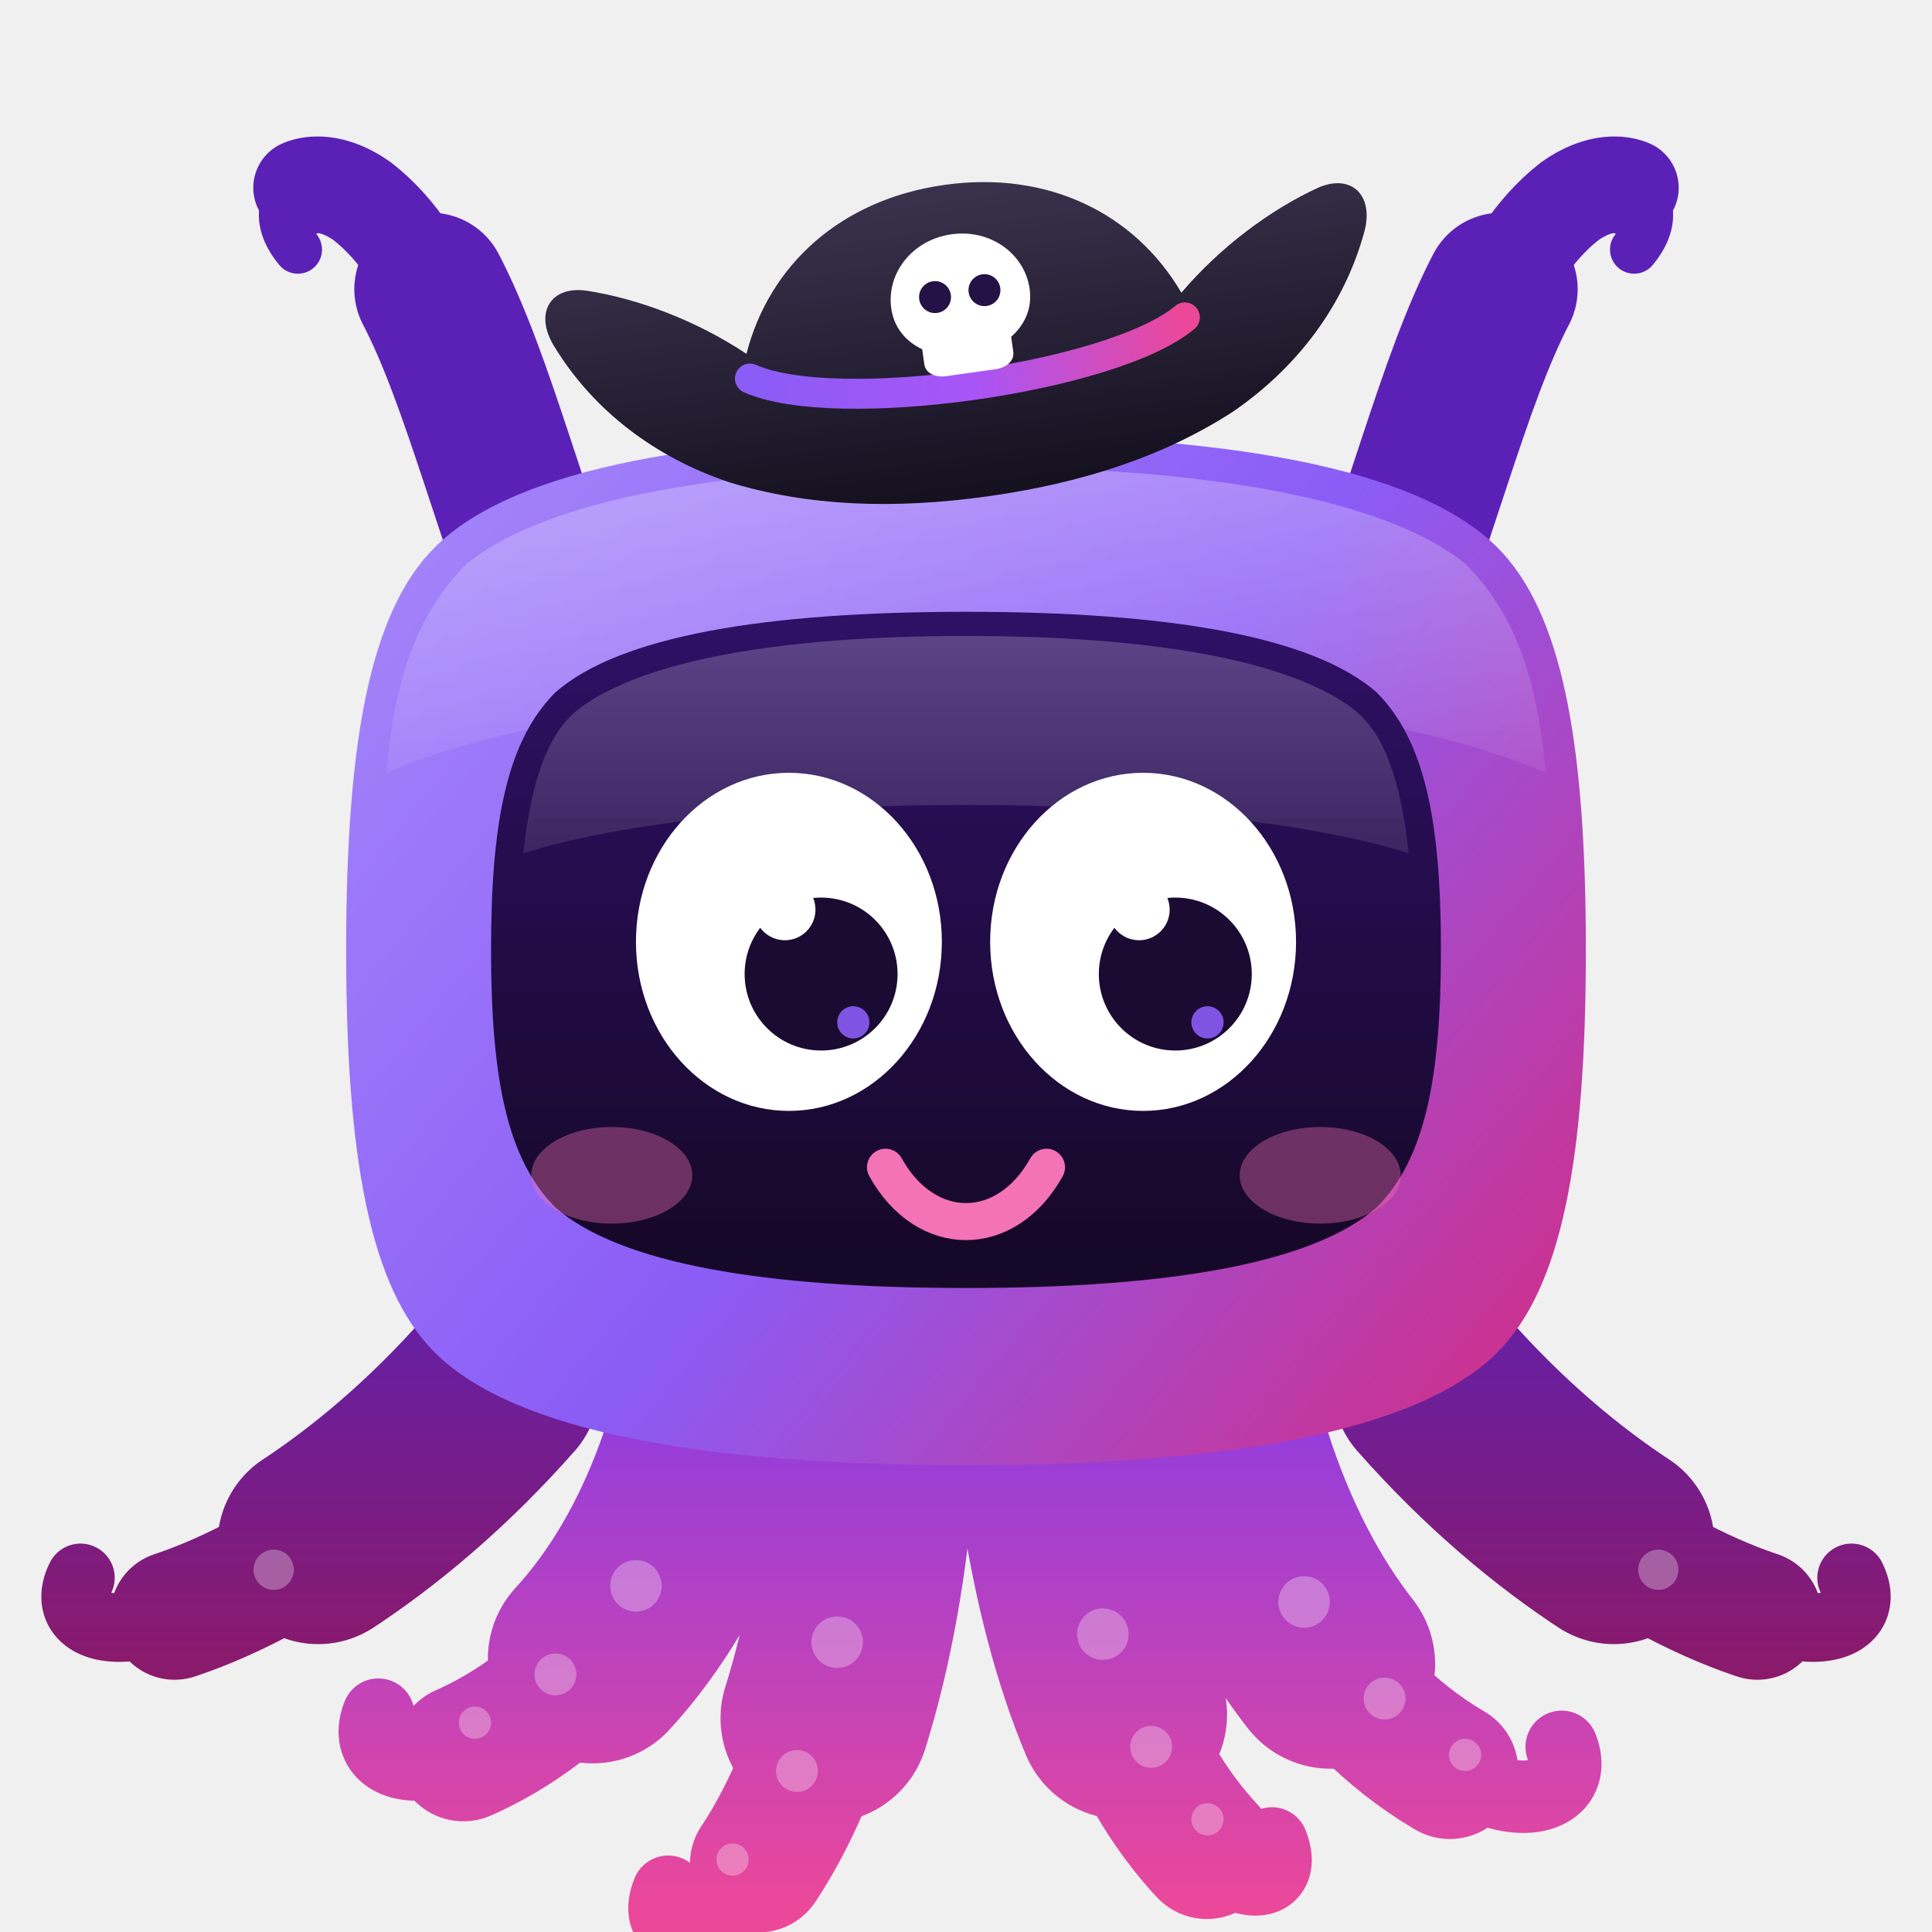
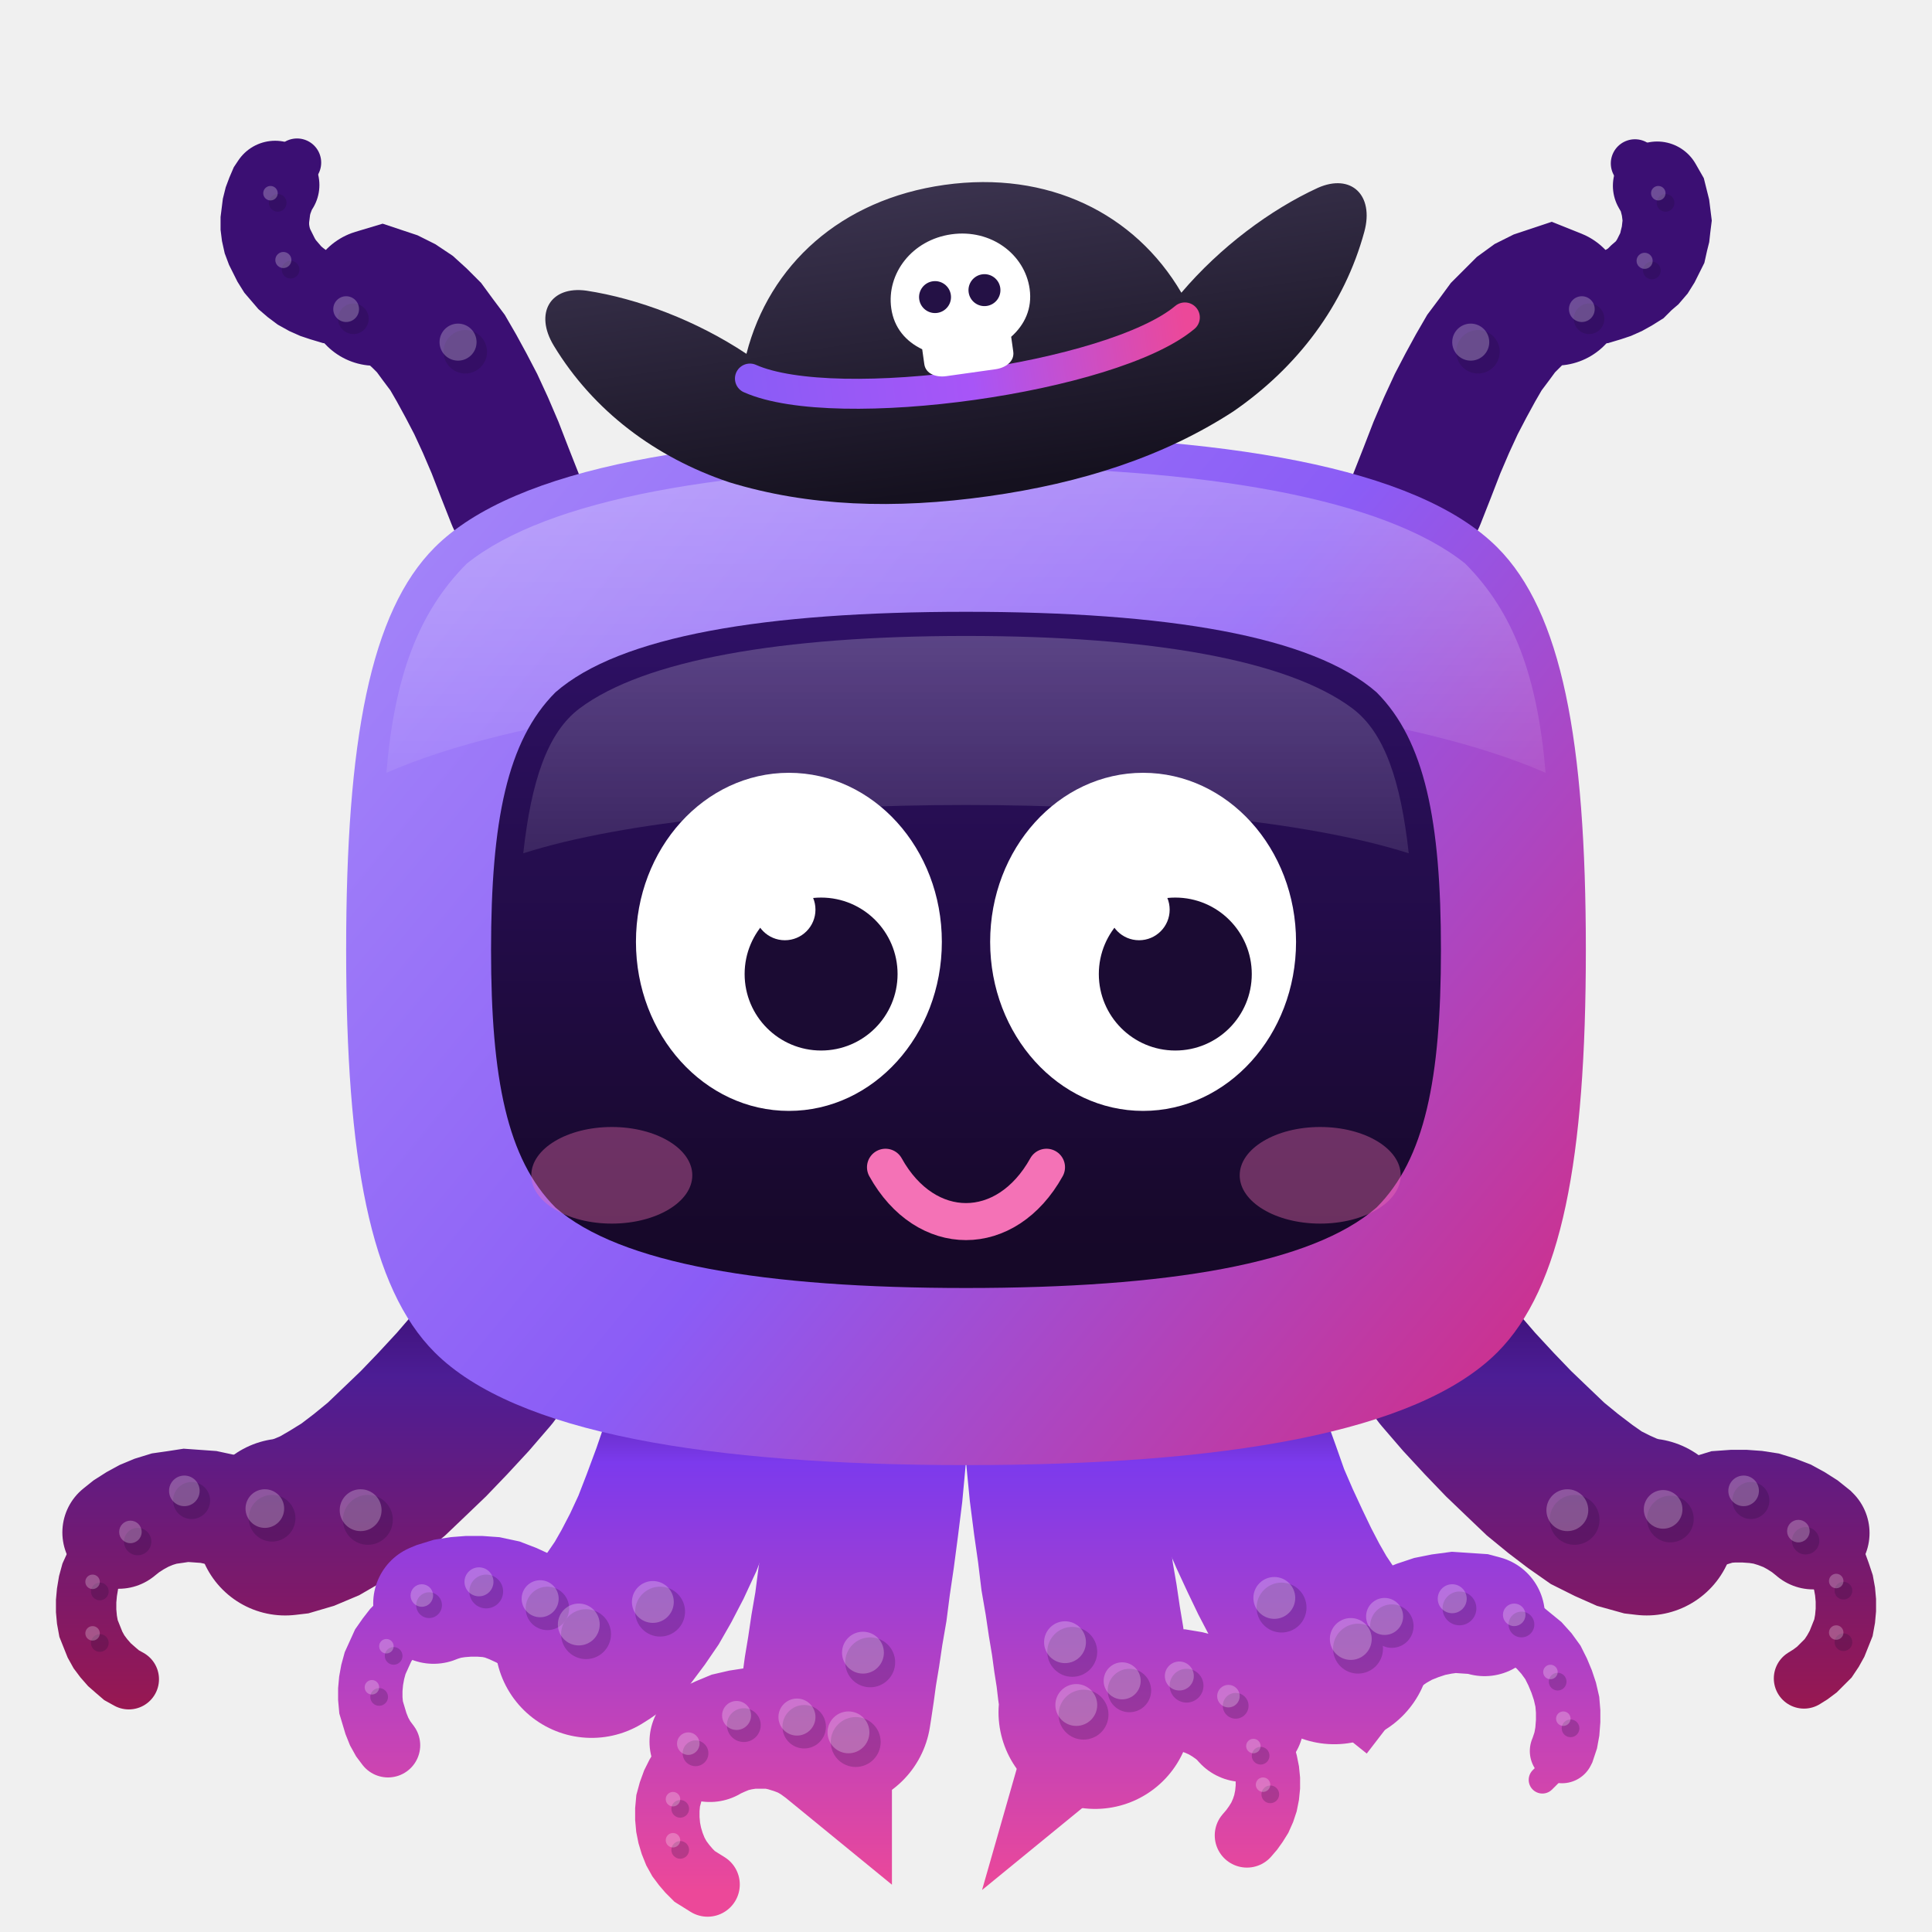
<svg xmlns="http://www.w3.org/2000/svg" viewBox="0 0 240 240" width="240" height="240" role="img">
  <defs>
-     <linearGradient id="gMantle" x1="40" y1="54" x2="200" y2="186" gradientUnits="userSpaceOnUse">
+     <linearGradient id="gM" x1="40" y1="54" x2="200" y2="186" gradientUnits="userSpaceOnUse">
      <stop offset="0" stop-color="#A78BFA" />
      <stop offset=".5" stop-color="#8B5CF6" />
      <stop offset="1" stop-color="#DB2777" />
    </linearGradient>
-     <linearGradient id="gArm" x1="0" y1="160" x2="0" y2="238" gradientUnits="userSpaceOnUse">
-       <stop offset="0" stop-color="#7C3AED" />
+     <linearGradient id="gA" x1="0" y1="170" x2="0" y2="235" gradientUnits="userSpaceOnUse">
+       <stop offset="0" stop-color="#4C1D95" />
+       <stop offset=".18" stop-color="#7C3AED" />
      <stop offset="1" stop-color="#EC4899" />
    </linearGradient>
-     <linearGradient id="gArmBack" x1="0" y1="150" x2="0" y2="230" gradientUnits="userSpaceOnUse">
-       <stop offset="0" stop-color="#5B21B6" />
+     <linearGradient id="gB" x1="0" y1="160" x2="0" y2="215" gradientUnits="userSpaceOnUse">
+       <stop offset="0" stop-color="#3B0F73" />
+       <stop offset=".2" stop-color="#4C1D95" />
      <stop offset="1" stop-color="#9D174D" />
    </linearGradient>
-     <linearGradient id="gTube" x1="0" y1="78" x2="0" y2="156" gradientUnits="userSpaceOnUse">
+     <linearGradient id="gT" x1="0" y1="78" x2="0" y2="156" gradientUnits="userSpaceOnUse">
      <stop offset="0" stop-color="#2E1065" />
      <stop offset="1" stop-color="#160828" />
    </linearGradient>
-     <linearGradient id="gGlass" x1="0" y1="78" x2="0" y2="130" gradientUnits="userSpaceOnUse">
+     <linearGradient id="gS" x1="0" y1="54" x2="0" y2="110" gradientUnits="userSpaceOnUse">
+       <stop offset="0" stop-color="#fff" stop-opacity=".3" />
+       <stop offset="1" stop-color="#fff" stop-opacity="0" />
+     </linearGradient>
+     <linearGradient id="gG" x1="0" y1="78" x2="0" y2="130" gradientUnits="userSpaceOnUse">
      <stop offset="0" stop-color="#fff" stop-opacity=".22" />
      <stop offset="1" stop-color="#fff" stop-opacity="0" />
    </linearGradient>
-     <linearGradient id="gShine" x1="0" y1="54" x2="0" y2="110" gradientUnits="userSpaceOnUse">
-       <stop offset="0" stop-color="#fff" stop-opacity=".3" />
-       <stop offset="1" stop-color="#fff" stop-opacity="0" />
-     </linearGradient>
-     <linearGradient id="gHat" x1="0" y1="14" x2="0" y2="78" gradientUnits="userSpaceOnUse">
+     <linearGradient id="gH" x1="0" y1="14" x2="0" y2="78" gradientUnits="userSpaceOnUse">
      <stop offset="0" stop-color="#3C3450" />
      <stop offset="1" stop-color="#15111F" />
    </linearGradient>
-     <linearGradient id="gBand" x1="76" y1="0" x2="164" y2="0" gradientUnits="userSpaceOnUse">
+     <linearGradient id="gBd" x1="76" y1="0" x2="164" y2="0" gradientUnits="userSpaceOnUse">
      <stop offset="0" stop-color="#8B5CF6" />
      <stop offset=".5" stop-color="#A855F7" />
      <stop offset="1" stop-color="#EC4899" />
    </linearGradient>
+     <path id="t0" pathLength="100" d="M 64.0 62.0 L 62.7 58.7 L 61.5 55.6 L 60.3 52.8 L 59.1 50.2 L 57.9 47.9 L 56.7 45.7 L 55.6 43.8 L 54.4 42.2 L 53.3 40.7 L 52.1 39.5 L 51.0 38.5 L 49.8 37.7 L 48.6 37.1 L 47.4 36.7 L 46.4 37.0 L 45.4 37.2 L 44.3 37.4 L 43.3 37.4 L 42.2 37.3 L 41.2 37.2 L 40.2 36.9 L 39.3 36.6 L 38.4 36.2 L 37.5 35.7 L 36.7 35.1 L 36.0 34.5 L 35.4 33.8 L 34.8 33.1 L 34.3 32.3 L 33.9 31.5 L 33.5 30.7 L 33.2 29.9 L 33.0 29.0 L 32.9 28.2 L 32.9 27.3 L 33.0 26.5 L 33.1 25.7 L 33.3 24.9 L 33.6 24.1 L 33.9 23.4 L 34.3 22.8 L 34.7 22.1 L 35.2 21.6 L 35.7 21.1 L 36.3 20.6 L 36.9 20.2" />
+     <path id="t1" pathLength="100" d="M 176.0 62.0 L 177.3 58.7 L 178.5 55.6 L 179.7 52.8 L 180.9 50.2 L 182.1 47.9 L 183.3 45.7 L 184.4 43.8 L 185.6 42.2 L 186.7 40.7 L 187.9 39.5 L 189.0 38.4 L 190.1 37.6 L 191.3 37.0 L 192.5 36.6 L 193.5 37.0 L 194.5 37.2 L 195.6 37.3 L 196.7 37.4 L 197.7 37.3 L 198.7 37.2 L 199.7 36.9 L 200.6 36.6 L 201.5 36.2 L 202.4 35.7 L 203.2 35.2 L 203.9 34.5 L 204.6 33.9 L 205.2 33.2 L 205.7 32.4 L 206.1 31.6 L 206.5 30.8 L 206.7 29.9 L 206.9 29.1 L 207.0 28.2 L 207.1 27.4 L 207.0 26.6 L 206.9 25.8 L 206.7 25.0 L 206.5 24.2 L 206.1 23.5 L 205.7 22.8 L 205.3 22.2 L 204.8 21.6 L 204.3 21.1 L 203.7 20.7 L 203.1 20.3" />
+     <path id="t2" pathLength="100" d="M 60.0 170.0 L 57.5 172.9 L 55.0 175.6 L 52.6 178.1 L 50.2 180.4 L 48.0 182.5 L 45.8 184.3 L 43.7 185.9 L 41.6 187.2 L 39.7 188.3 L 37.8 189.1 L 36.1 189.6 L 34.4 189.8 L 32.8 189.7 L 31.3 189.3 L 30.0 188.5 L 28.7 188.0 L 27.3 187.5 L 25.9 187.2 L 24.5 187.1 L 23.1 187.0 L 21.8 187.2 L 20.4 187.4 L 19.1 187.8 L 17.9 188.3 L 16.8 188.9 L 15.7 189.6 L 14.7 190.4 L 13.8 191.3 L 13.0 192.3 L 12.3 193.3 L 11.8 194.4 L 11.3 195.5 L 11.0 196.6 L 10.8 197.8 L 10.7 198.9 L 10.7 200.1 L 10.8 201.2 L 11.0 202.3 L 11.4 203.3 L 11.8 204.3 L 12.3 205.2 L 12.9 206.0 L 13.6 206.8 L 14.4 207.5 L 15.1 208.1 L 16.0 208.6" />
+     <path id="t3" pathLength="100" d="M 180.0 170.0 L 182.5 172.9 L 185.0 175.6 L 187.4 178.1 L 189.8 180.4 L 192.0 182.5 L 194.2 184.3 L 196.3 185.9 L 198.3 187.3 L 200.3 188.3 L 202.1 189.1 L 203.9 189.6 L 205.6 189.8 L 207.1 189.7 L 208.6 189.3 L 209.9 188.6 L 211.2 188.0 L 212.6 187.6 L 213.9 187.2 L 215.3 187.1 L 216.7 187.1 L 218.1 187.2 L 219.4 187.4 L 220.7 187.8 L 222.0 188.3 L 223.1 188.9 L 224.2 189.6 L 225.2 190.4 L 226.1 191.3 L 226.9 192.2 L 227.6 193.2 L 228.2 194.3 L 228.6 195.4 L 229.0 196.6 L 229.2 197.7 L 229.3 198.8 L 229.3 200.0 L 229.2 201.1 L 229.0 202.2 L 228.6 203.2 L 228.2 204.2 L 227.7 205.1 L 227.1 206.0 L 226.4 206.7 L 225.7 207.4 L 224.9 208.0 L 224.1 208.5" />
+     <path id="t4" pathLength="100" d="M 88.0 176.0 L 86.7 180.1 L 85.4 183.9 L 84.1 187.4 L 82.9 190.5 L 81.6 193.3 L 80.3 195.8 L 79.1 197.9 L 77.8 199.8 L 76.6 201.4 L 75.4 202.6 L 74.1 203.5 L 73.0 204.2 L 71.8 204.5 L 70.6 204.6 L 69.7 203.4 L 68.6 202.3 L 67.5 201.3 L 66.3 200.5 L 65.0 199.8 L 63.7 199.2 L 62.4 198.7 L 61.0 198.4 L 59.6 198.3 L 58.2 198.3 L 56.9 198.4 L 55.6 198.6 L 54.3 199.0 L 53.1 199.5 L 51.9 200.1 L 50.9 200.8 L 49.9 201.6 L 49.0 202.5 L 48.3 203.4 L 47.6 204.4 L 47.1 205.5 L 46.6 206.6 L 46.3 207.7 L 46.1 208.8 L 46.0 209.9 L 46.0 211.0 L 46.1 212.1 L 46.4 213.1 L 46.7 214.1 L 47.1 215.1 L 47.6 216.0 L 48.2 216.8" />
+     <path id="t5" pathLength="100" d="M 108.0 181.0 L 107.6 185.3 L 107.1 189.3 L 106.6 193.1 L 106.1 196.5 L 105.7 199.6 L 105.2 202.5 L 104.8 205.2 L 104.4 207.6 L 104.1 209.8 L 103.8 211.8 L 103.5 213.7 L 103.4 215.4 L 103.3 216.9 L 103.3 218.3 L 102.2 217.4 L 101.1 216.6 L 99.9 215.9 L 98.6 215.4 L 97.3 215.0 L 95.9 214.7 L 94.6 214.7 L 93.3 214.7 L 92.0 214.9 L 90.7 215.2 L 89.5 215.7 L 88.4 216.2 L 87.4 216.9 L 86.4 217.7 L 85.6 218.5 L 84.8 219.5 L 84.2 220.5 L 83.7 221.5 L 83.3 222.6 L 83.0 223.7 L 82.9 224.8 L 82.9 225.9 L 83.0 227.0 L 83.2 228.0 L 83.5 229.0 L 83.9 230.0 L 84.4 230.9 L 85.0 231.7 L 85.6 232.4 L 86.3 233.1 L 87.1 233.6 L 87.9 234.1" />
+     <path id="t6" pathLength="100" d="M 132.0 181.0 L 132.4 185.1 L 132.9 189.0 L 133.4 192.5 L 133.8 195.8 L 134.3 198.7 L 134.7 201.4 L 135.1 203.8 L 135.4 206.0 L 135.7 207.9 L 135.9 209.6 L 136.1 211.0 L 136.1 212.1 L 136.0 213.1 L 135.8 213.8 L 136.9 212.9 L 138.0 212.1 L 139.1 211.4 L 140.3 210.8 L 141.6 210.4 L 142.8 210.1 L 144.1 209.9 L 145.3 209.9 L 146.6 209.9 L 147.8 210.1 L 149.0 210.4 L 150.1 210.8 L 151.2 211.3 L 152.2 211.9 L 153.2 212.6 L 154.0 213.3 L 154.8 214.2 L 155.5 215.0 L 156.1 216.0 L 156.6 216.9 L 156.9 217.9 L 157.2 219.0 L 157.4 220.0 L 157.5 221.0 L 157.5 222.0 L 157.4 223.0 L 157.2 224.0 L 156.9 224.9 L 156.5 225.8 L 156.0 226.6 L 155.5 227.3 L 154.9 228.0" />
+     <path id="t7" pathLength="100" d="M 152.0 176.0 L 153.3 179.9 L 154.6 183.5 L 155.8 186.9 L 157.1 189.9 L 158.4 192.7 L 159.6 195.2 L 160.8 197.5 L 162.0 199.6 L 163.2 201.4 L 164.3 202.9 L 165.4 204.3 L 166.5 205.5 L 167.5 206.4 L 168.5 207.2 L 169.5 205.9 L 170.6 204.7 L 171.9 203.6 L 173.2 202.7 L 174.6 201.9 L 176.1 201.3 L 177.6 200.8 L 179.1 200.5 L 180.6 200.3 L 182.1 200.4 L 183.6 200.5 L 185.1 200.9 L 186.5 201.3 L 187.8 201.9 L 189.0 202.6 L 190.1 203.5 L 191.2 204.4 L 192.1 205.4 L 192.9 206.5 L 193.5 207.7 L 194.0 208.9 L 194.4 210.1 L 194.7 211.4 L 194.8 212.6 L 194.8 213.8 L 194.7 215.1 L 194.5 216.2 L 194.1 217.4 L 193.6 218.4 L 193.0 219.4 L 192.4 220.3 L 191.6 221.1" />
  </defs>
-   <g fill="none" stroke="url(#gArmBack)" stroke-linecap="round">
-     <path d="M 64 64 C 58 46, 54 32, 45 25 C 38 20, 32 25, 37 31" pathLength="100" stroke-width="2.8" stroke-dasharray="0 70 32 300" />
-     <path d="M 64 64 C 58 46, 54 32, 45 25 C 38 20, 32 25, 37 31" pathLength="100" stroke-width="6" stroke-dasharray="0 48 26 300" />
-     <path d="M 64 64 C 58 46, 54 32, 45 25 C 38 20, 32 25, 37 31" pathLength="100" stroke-width="12" stroke-dasharray="0 26 26 300" />
-     <path d="M 64 64 C 58 46, 54 32, 45 25 C 38 20, 32 25, 37 31" pathLength="100" stroke-width="19" stroke-dasharray="30 300" />
-     <path d="M 176 64 C 182 46, 186 32, 195 25 C 202 20, 208 25, 203 31" pathLength="100" stroke-width="2.8" stroke-dasharray="0 70 32 300" />
-     <path d="M 176 64 C 182 46, 186 32, 195 25 C 202 20, 208 25, 203 31" pathLength="100" stroke-width="6" stroke-dasharray="0 48 26 300" />
-     <path d="M 176 64 C 182 46, 186 32, 195 25 C 202 20, 208 25, 203 31" pathLength="100" stroke-width="12" stroke-dasharray="0 26 26 300" />
-     <path d="M 176 64 C 182 46, 186 32, 195 25 C 202 20, 208 25, 203 31" pathLength="100" stroke-width="19" stroke-dasharray="30 300" />
-     <path d="M 62 172 C 47 189, 30 199, 17 202 C 11 203, 8 200, 10 196" pathLength="100" stroke-width="3.4" stroke-dasharray="0 68 34 300" />
-     <path d="M 62 172 C 47 189, 30 199, 17 202 C 11 203, 8 200, 10 196" pathLength="100" stroke-width="8.5" stroke-dasharray="0 46 26 300" />
-     <path d="M 62 172 C 47 189, 30 199, 17 202 C 11 203, 8 200, 10 196" pathLength="100" stroke-width="16" stroke-dasharray="0 26 24 300" />
-     <path d="M 62 172 C 47 189, 30 199, 17 202 C 11 203, 8 200, 10 196" pathLength="100" stroke-width="25" stroke-dasharray="30 300" />
-     <path d="M 178 172 C 193 189, 210 199, 223 202 C 229 203, 232 200, 230 196" pathLength="100" stroke-width="3.4" stroke-dasharray="0 68 34 300" />
-     <path d="M 178 172 C 193 189, 210 199, 223 202 C 229 203, 232 200, 230 196" pathLength="100" stroke-width="8.5" stroke-dasharray="0 46 26 300" />
-     <path d="M 178 172 C 193 189, 210 199, 223 202 C 229 203, 232 200, 230 196" pathLength="100" stroke-width="16" stroke-dasharray="0 26 24 300" />
-     <path d="M 178 172 C 193 189, 210 199, 223 202 C 229 203, 232 200, 230 196" pathLength="100" stroke-width="25" stroke-dasharray="30 300" />
-   </g>
-   <g fill="none" stroke="url(#gArm)" stroke-linecap="round">
-     <path d="M 88 180 C 82 199, 71 212, 57 218 C 50 221, 45 218, 47 213" pathLength="100" stroke-width="3.6" stroke-dasharray="0 68 34 300" />
-     <path d="M 88 180 C 82 199, 71 212, 57 218 C 50 221, 45 218, 47 213" pathLength="100" stroke-width="9" stroke-dasharray="0 46 26 300" />
-     <path d="M 88 180 C 82 199, 71 212, 57 218 C 50 221, 45 218, 47 213" pathLength="100" stroke-width="17" stroke-dasharray="0 26 24 300" />
-     <path d="M 88 180 C 82 199, 71 212, 57 218 C 50 221, 45 218, 47 213" pathLength="100" stroke-width="26" stroke-dasharray="30 300" />
-     <path d="M 108 184 C 106 207, 100 226, 90 237 C 86 241, 81 240, 83 235" pathLength="100" stroke-width="3.6" stroke-dasharray="0 68 34 300" />
-     <path d="M 108 184 C 106 207, 100 226, 90 237 C 86 241, 81 240, 83 235" pathLength="100" stroke-width="9" stroke-dasharray="0 46 26 300" />
-     <path d="M 108 184 C 106 207, 100 226, 90 237 C 86 241, 81 240, 83 235" pathLength="100" stroke-width="17" stroke-dasharray="0 26 24 300" />
-     <path d="M 108 184 C 106 207, 100 226, 90 237 C 86 241, 81 240, 83 235" pathLength="100" stroke-width="26" stroke-dasharray="30 300" />
-     <path d="M 132 184 C 135 205, 141 221, 151 231 C 155 235, 160 234, 158 229" pathLength="100" stroke-width="3.6" stroke-dasharray="0 68 34 300" />
-     <path d="M 132 184 C 135 205, 141 221, 151 231 C 155 235, 160 234, 158 229" pathLength="100" stroke-width="9" stroke-dasharray="0 46 26 300" />
-     <path d="M 132 184 C 135 205, 141 221, 151 231 C 155 235, 160 234, 158 229" pathLength="100" stroke-width="17" stroke-dasharray="0 26 24 300" />
-     <path d="M 132 184 C 135 205, 141 221, 151 231 C 155 235, 160 234, 158 229" pathLength="100" stroke-width="26" stroke-dasharray="30 300" />
-     <path d="M 152 180 C 158 200, 169 215, 184 222 C 191 225, 196 222, 194 217" pathLength="100" stroke-width="3.6" stroke-dasharray="0 68 34 300" />
-     <path d="M 152 180 C 158 200, 169 215, 184 222 C 191 225, 196 222, 194 217" pathLength="100" stroke-width="9" stroke-dasharray="0 46 26 300" />
-     <path d="M 152 180 C 158 200, 169 215, 184 222 C 191 225, 196 222, 194 217" pathLength="100" stroke-width="17" stroke-dasharray="0 26 24 300" />
-     <path d="M 152 180 C 158 200, 169 215, 184 222 C 191 225, 196 222, 194 217" pathLength="100" stroke-width="26" stroke-dasharray="30 300" />
-   </g>
-   <g fill="#fff" opacity=".3">
-     <circle cx="79" cy="197" r="3.2" />
-     <circle cx="69" cy="208" r="2.6" />
-     <circle cx="59" cy="214" r="2.0" />
-     <circle cx="104" cy="204" r="3.2" />
-     <circle cx="99" cy="220" r="2.6" />
-     <circle cx="91" cy="231" r="2.0" />
-     <circle cx="137" cy="203" r="3.2" />
-     <circle cx="143" cy="217" r="2.6" />
-     <circle cx="150" cy="226" r="2.0" />
-     <circle cx="162" cy="199" r="3.2" />
-     <circle cx="172" cy="211" r="2.6" />
-     <circle cx="182" cy="218" r="2.0" />
-     <circle cx="34" cy="195" r="2.5" />
-     <circle cx="206" cy="195" r="2.5" />
-   </g>
-   <path fill="url(#gMantle)" d="M 120 54 C 152 54, 176 58, 186 68 C 194 76, 197 92, 197 118 C 197 144, 194 160, 186 168 C 176 178, 152 182, 120 182 C 88 182, 64 178, 54 168 C 46 160, 43 144, 43 118 C 43 92, 46 76, 54 68 C 64 58, 88 54, 120 54 Z" />
-   <path fill="url(#gShine)" d="M 120 58 C 150 58, 172 62, 182 70 C 188 76, 191 84, 192 96 C 160 82, 80 82, 48 96 C 49 84, 52 76, 58 70 C 68 62, 90 58, 120 58 Z" />
-   <path fill="url(#gTube)" d="M 120 76 C 145 76, 163 79, 171 86 C 177 92, 179 102, 179 118 C 179 134, 177 144, 171 150 C 163 157, 145 160, 120 160 C 95 160, 77 157, 69 150 C 63 144, 61 134, 61 118 C 61 102, 63 92, 69 86 C 77 79, 95 76, 120 76 Z" />
-   <path fill="url(#gGlass)" d="M 120 79 C 143 79, 160 82, 168 88 C 172 91, 174 97, 175 106 C 150 98, 90 98, 65 106 C 66 97, 68 91, 72 88 C 80 82, 97 79, 120 79 Z" />
+   <g fill="none" stroke="url(#gB)" stroke-linecap="round">
+     <use href="#t0" stroke-width="2.6" stroke-dasharray="0 74 30 300" />
+     <use href="#t0" stroke-width="6" stroke-dasharray="0 52 26 300" />
+     <use href="#t0" stroke-width="11" stroke-dasharray="0 28 28 300" />
+     <use href="#t0" stroke-width="17" stroke-dasharray="32 300" />
+     <use href="#t1" stroke-width="2.6" stroke-dasharray="0 74 30 300" />
+     <use href="#t1" stroke-width="6" stroke-dasharray="0 52 26 300" />
+     <use href="#t1" stroke-width="11" stroke-dasharray="0 28 28 300" />
+     <use href="#t1" stroke-width="17" stroke-dasharray="32 300" />
+     <use href="#t2" stroke-width="3.2" stroke-dasharray="0 72 32 300" />
+     <use href="#t2" stroke-width="7.5" stroke-dasharray="0 50 26 300" />
+     <use href="#t2" stroke-width="14" stroke-dasharray="0 28 26 300" />
+     <use href="#t2" stroke-width="22" stroke-dasharray="32 300" />
+     <use href="#t3" stroke-width="3.2" stroke-dasharray="0 72 32 300" />
+     <use href="#t3" stroke-width="7.5" stroke-dasharray="0 50 26 300" />
+     <use href="#t3" stroke-width="14" stroke-dasharray="0 28 26 300" />
+     <use href="#t3" stroke-width="22" stroke-dasharray="32 300" />
+   </g>
+   <g fill="none" stroke="url(#gA)" stroke-linecap="round">
+     <use href="#t4" stroke-width="3.4" stroke-dasharray="0 72 32 300" />
+     <use href="#t4" stroke-width="8" stroke-dasharray="0 50 26 300" />
+     <use href="#t4" stroke-width="15" stroke-dasharray="0 28 26 300" />
+     <use href="#t4" stroke-width="24" stroke-dasharray="32 300" />
+     <use href="#t5" stroke-width="3.4" stroke-dasharray="0 72 32 300" />
+     <use href="#t5" stroke-width="8" stroke-dasharray="0 50 26 300" />
+     <use href="#t5" stroke-width="15" stroke-dasharray="0 28 26 300" />
+     <use href="#t5" stroke-width="24" stroke-dasharray="32 300" />
+     <use href="#t6" stroke-width="3.4" stroke-dasharray="0 72 32 300" />
+     <use href="#t6" stroke-width="8" stroke-dasharray="0 50 26 300" />
+     <use href="#t6" stroke-width="15" stroke-dasharray="0 28 26 300" />
+     <use href="#t6" stroke-width="24" stroke-dasharray="32 300" />
+     <use href="#t7" stroke-width="3.4" stroke-dasharray="0 72 32 300" />
+     <use href="#t7" stroke-width="8" stroke-dasharray="0 50 26 300" />
+     <use href="#t7" stroke-width="15" stroke-dasharray="0 28 26 300" />
+     <use href="#t7" stroke-width="24" stroke-dasharray="32 300" />
+   </g>
+   <g fill="#1B0B33" opacity=".22">
+     <circle cx="57.8" cy="43.7" r="2.7" />
+     <circle cx="43.9" cy="39.6" r="1.9" />
+     <circle cx="36.1" cy="33.5" r="1.1" />
+     <circle cx="34.5" cy="25.2" r="1.1" />
+     <circle cx="183.6" cy="43.7" r="2.7" />
+     <circle cx="197.4" cy="39.6" r="1.9" />
+     <circle cx="205.2" cy="33.6" r="1.1" />
+     <circle cx="206.9" cy="25.2" r="1.1" />
+     <circle cx="45.7" cy="188.8" r="3.1" />
+     <circle cx="33.8" cy="188.6" r="2.9" />
+     <circle cx="23.8" cy="186.4" r="2.3" />
+     <circle cx="17.1" cy="191.5" r="1.7" />
+     <circle cx="12.4" cy="197.7" r="1.1" />
+     <circle cx="12.4" cy="204.1" r="1.1" />
+     <circle cx="195.6" cy="188.8" r="3.1" />
+     <circle cx="207.5" cy="188.7" r="2.9" />
+     <circle cx="217.5" cy="186.4" r="2.3" />
+     <circle cx="224.3" cy="191.4" r="1.7" />
+     <circle cx="229.0" cy="197.6" r="1.1" />
+     <circle cx="229.0" cy="204.0" r="1.1" />
+     <circle cx="82.0" cy="200.2" r="3.1" />
+     <circle cx="72.8" cy="203.0" r="3.1" />
+     <circle cx="68.0" cy="199.8" r="2.7" />
+     <circle cx="60.4" cy="197.7" r="2.1" />
+     <circle cx="53.3" cy="199.4" r="1.6" />
+     <circle cx="48.9" cy="205.7" r="1.1" />
+     <circle cx="47.1" cy="210.8" r="1.1" />
+     <circle cx="108.1" cy="206.5" r="3.1" />
+     <circle cx="106.3" cy="216.4" r="3.1" />
+     <circle cx="99.9" cy="214.5" r="2.7" />
+     <circle cx="92.4" cy="214.3" r="2.1" />
+     <circle cx="86.4" cy="217.8" r="1.6" />
+     <circle cx="84.5" cy="224.7" r="1.1" />
+     <circle cx="84.5" cy="229.8" r="1.1" />
+     <circle cx="133.2" cy="205.2" r="3.1" />
+     <circle cx="134.6" cy="213.0" r="3.1" />
+     <circle cx="140.3" cy="210.0" r="2.7" />
+     <circle cx="147.4" cy="209.4" r="2.1" />
+     <circle cx="153.5" cy="211.9" r="1.6" />
+     <circle cx="156.6" cy="218.1" r="1.1" />
+     <circle cx="157.8" cy="222.9" r="1.1" />
+     <circle cx="159.2" cy="199.7" r="3.1" />
+     <circle cx="168.7" cy="204.8" r="3.1" />
+     <circle cx="172.9" cy="202.0" r="2.7" />
+     <circle cx="181.3" cy="199.8" r="2.1" />
+     <circle cx="189.0" cy="201.8" r="1.6" />
+     <circle cx="193.5" cy="208.9" r="1.1" />
+     <circle cx="195.1" cy="214.7" r="1.1" />
+   </g>
+   <g fill="#fff" opacity=".26">
+     <circle cx="56.9" cy="42.5" r="2.3" />
+     <circle cx="43.0" cy="38.4" r="1.6" />
+     <circle cx="35.2" cy="32.3" r="1.0" />
+     <circle cx="33.6" cy="24.0" r="0.9" />
+     <circle cx="182.7" cy="42.5" r="2.3" />
+     <circle cx="196.5" cy="38.4" r="1.6" />
+     <circle cx="204.3" cy="32.4" r="1.0" />
+     <circle cx="206.0" cy="24.0" r="0.9" />
+     <circle cx="44.8" cy="187.6" r="2.6" />
+     <circle cx="32.9" cy="187.4" r="2.4" />
+     <circle cx="22.9" cy="185.2" r="1.9" />
+     <circle cx="16.2" cy="190.3" r="1.4" />
+     <circle cx="11.5" cy="196.5" r="0.9" />
+     <circle cx="11.5" cy="202.9" r="0.9" />
+     <circle cx="194.7" cy="187.6" r="2.6" />
+     <circle cx="206.6" cy="187.5" r="2.4" />
+     <circle cx="216.6" cy="185.2" r="1.9" />
+     <circle cx="223.4" cy="190.2" r="1.4" />
+     <circle cx="228.1" cy="196.4" r="0.9" />
+     <circle cx="228.1" cy="202.8" r="0.9" />
+     <circle cx="81.1" cy="199.0" r="2.6" />
+     <circle cx="71.9" cy="201.8" r="2.6" />
+     <circle cx="67.1" cy="198.6" r="2.3" />
+     <circle cx="59.5" cy="196.5" r="1.8" />
+     <circle cx="52.4" cy="198.2" r="1.4" />
+     <circle cx="48.0" cy="204.5" r="0.9" />
+     <circle cx="46.2" cy="209.6" r="0.9" />
+     <circle cx="107.2" cy="205.3" r="2.6" />
+     <circle cx="105.4" cy="215.2" r="2.6" />
+     <circle cx="99.0" cy="213.3" r="2.3" />
+     <circle cx="91.5" cy="213.1" r="1.8" />
+     <circle cx="85.5" cy="216.6" r="1.4" />
+     <circle cx="83.6" cy="223.5" r="0.9" />
+     <circle cx="83.6" cy="228.6" r="0.9" />
+     <circle cx="132.3" cy="204.0" r="2.6" />
+     <circle cx="133.7" cy="211.8" r="2.6" />
+     <circle cx="139.4" cy="208.8" r="2.3" />
+     <circle cx="146.5" cy="208.2" r="1.8" />
+     <circle cx="152.6" cy="210.7" r="1.4" />
+     <circle cx="155.7" cy="216.9" r="0.9" />
+     <circle cx="156.9" cy="221.7" r="0.9" />
+     <circle cx="158.3" cy="198.5" r="2.6" />
+     <circle cx="167.8" cy="203.6" r="2.6" />
+     <circle cx="172.0" cy="200.8" r="2.3" />
+     <circle cx="180.4" cy="198.6" r="1.8" />
+     <circle cx="188.1" cy="200.6" r="1.4" />
+     <circle cx="192.6" cy="207.7" r="0.9" />
+     <circle cx="194.2" cy="213.5" r="0.9" />
+   </g>
+   <path d="M 120 54 C 152 54, 176 58, 186 68 C 194 76, 197 92, 197 118 C 197 144, 194 160, 186 168 C 176 178, 152 182, 120 182 C 88 182, 64 178, 54 168 C 46 160, 43 144, 43 118 C 43 92, 46 76, 54 68 C 64 58, 88 54, 120 54 Z" fill="url(#gM)" />
+   <path d="M 120 58 C 150 58, 172 62, 182 70 C 188 76, 191 84, 192 96 C 160 82, 80 82, 48 96 C 49 84, 52 76, 58 70 C 68 62, 90 58, 120 58 Z" fill="url(#gS)" />
+   <path d="M 120 76 C 145 76, 163 79, 171 86 C 177 92, 179 102, 179 118 C 179 134, 177 144, 171 150 C 163 157, 145 160, 120 160 C 95 160, 77 157, 69 150 C 63 144, 61 134, 61 118 C 61 102, 63 92, 69 86 C 77 79, 95 76, 120 76 Z" fill="url(#gT)" />
+   <path d="M 120 79 C 143 79, 160 82, 168 88 C 172 91, 174 97, 175 106 C 150 98, 90 98, 65 106 C 66 97, 68 91, 72 88 C 80 82, 97 79, 120 79 Z" fill="url(#gG)" />
  <ellipse cx="98" cy="117" rx="19" ry="21" fill="#fff" />
  <ellipse cx="142" cy="117" rx="19" ry="21" fill="#fff" />
  <circle cx="102" cy="121" r="9.5" fill="#1B0B33" />
  <circle cx="146" cy="121" r="9.5" fill="#1B0B33" />
  <circle cx="97.5" cy="113" r="3.8" fill="#fff" />
  <circle cx="141.5" cy="113" r="3.8" fill="#fff" />
-   <circle cx="106" cy="127" r="2" fill="#8B5CF6" opacity=".9" />
-   <circle cx="150" cy="127" r="2" fill="#8B5CF6" opacity=".9" />
  <path d="M 110 145 C 115 154, 125 154, 130 145" fill="none" stroke="#F472B6" stroke-width="4.6" stroke-linecap="round" />
  <ellipse cx="76" cy="146" rx="10" ry="6" fill="#F472B6" opacity=".38" />
  <ellipse cx="164" cy="146" rx="10" ry="6" fill="#F472B6" opacity=".38" />
  <g transform="translate(120 42) rotate(-8) scale(0.62) translate(-120 -48)">
-     <path fill="url(#gHat)" d="M 120 17 C 141 17, 157 28, 164 45 C 173 37, 184 31, 194 28 C 201 26, 205 31, 202 38 C 196 52, 185 63, 171 70 C 156 77, 139 80, 120 80 C 101 80, 84 77, 69 70 C 55 63, 44 52, 38 38 C 35 31, 39 26, 46 28 C 56 31, 67 37, 76 45 C 83 28, 99 17, 120 17 Z" />
-     <path fill="none" stroke="url(#gBand)" stroke-width="6" stroke-linecap="round" d="M 76 50 C 92 60, 148 60, 164 50" />
-     <path fill="#fff" d="M 120 27 C 128 27, 134 33, 134 40 C 134 44, 132 47, 129 49 L 129 52 C 129 54, 127 55, 125 55 L 115 55 C 113 55, 111 54, 111 52 L 111 49 C 108 47, 106 44, 106 40 C 106 33, 112 27, 120 27 Z" />
+     <path d="M 120 17 C 141 17, 157 28, 164 45 C 173 37, 184 31, 194 28 C 201 26, 205 31, 202 38 C 196 52, 185 63, 171 70 C 156 77, 139 80, 120 80 C 101 80, 84 77, 69 70 C 55 63, 44 52, 38 38 C 35 31, 39 26, 46 28 C 56 31, 67 37, 76 45 C 83 28, 99 17, 120 17 Z" fill="url(#gH)" />
+     <path d="M 76 50 C 92 60, 148 60, 164 50" fill="none" stroke="url(#gBd)" stroke-width="6" stroke-linecap="round" />
+     <path d="M 120 27 C 128 27, 134 33, 134 40 C 134 44, 132 47, 129 49 L 129 52 C 129 54, 127 55, 125 55 L 115 55 C 113 55, 111 54, 111 52 L 111 49 C 108 47, 106 44, 106 40 C 106 33, 112 27, 120 27 Z" fill="#fff" />
    <g fill="#241145">
      <circle cx="115" cy="39" r="3.2" />
      <circle cx="125" cy="39" r="3.2" />
    </g>
  </g>
</svg>
